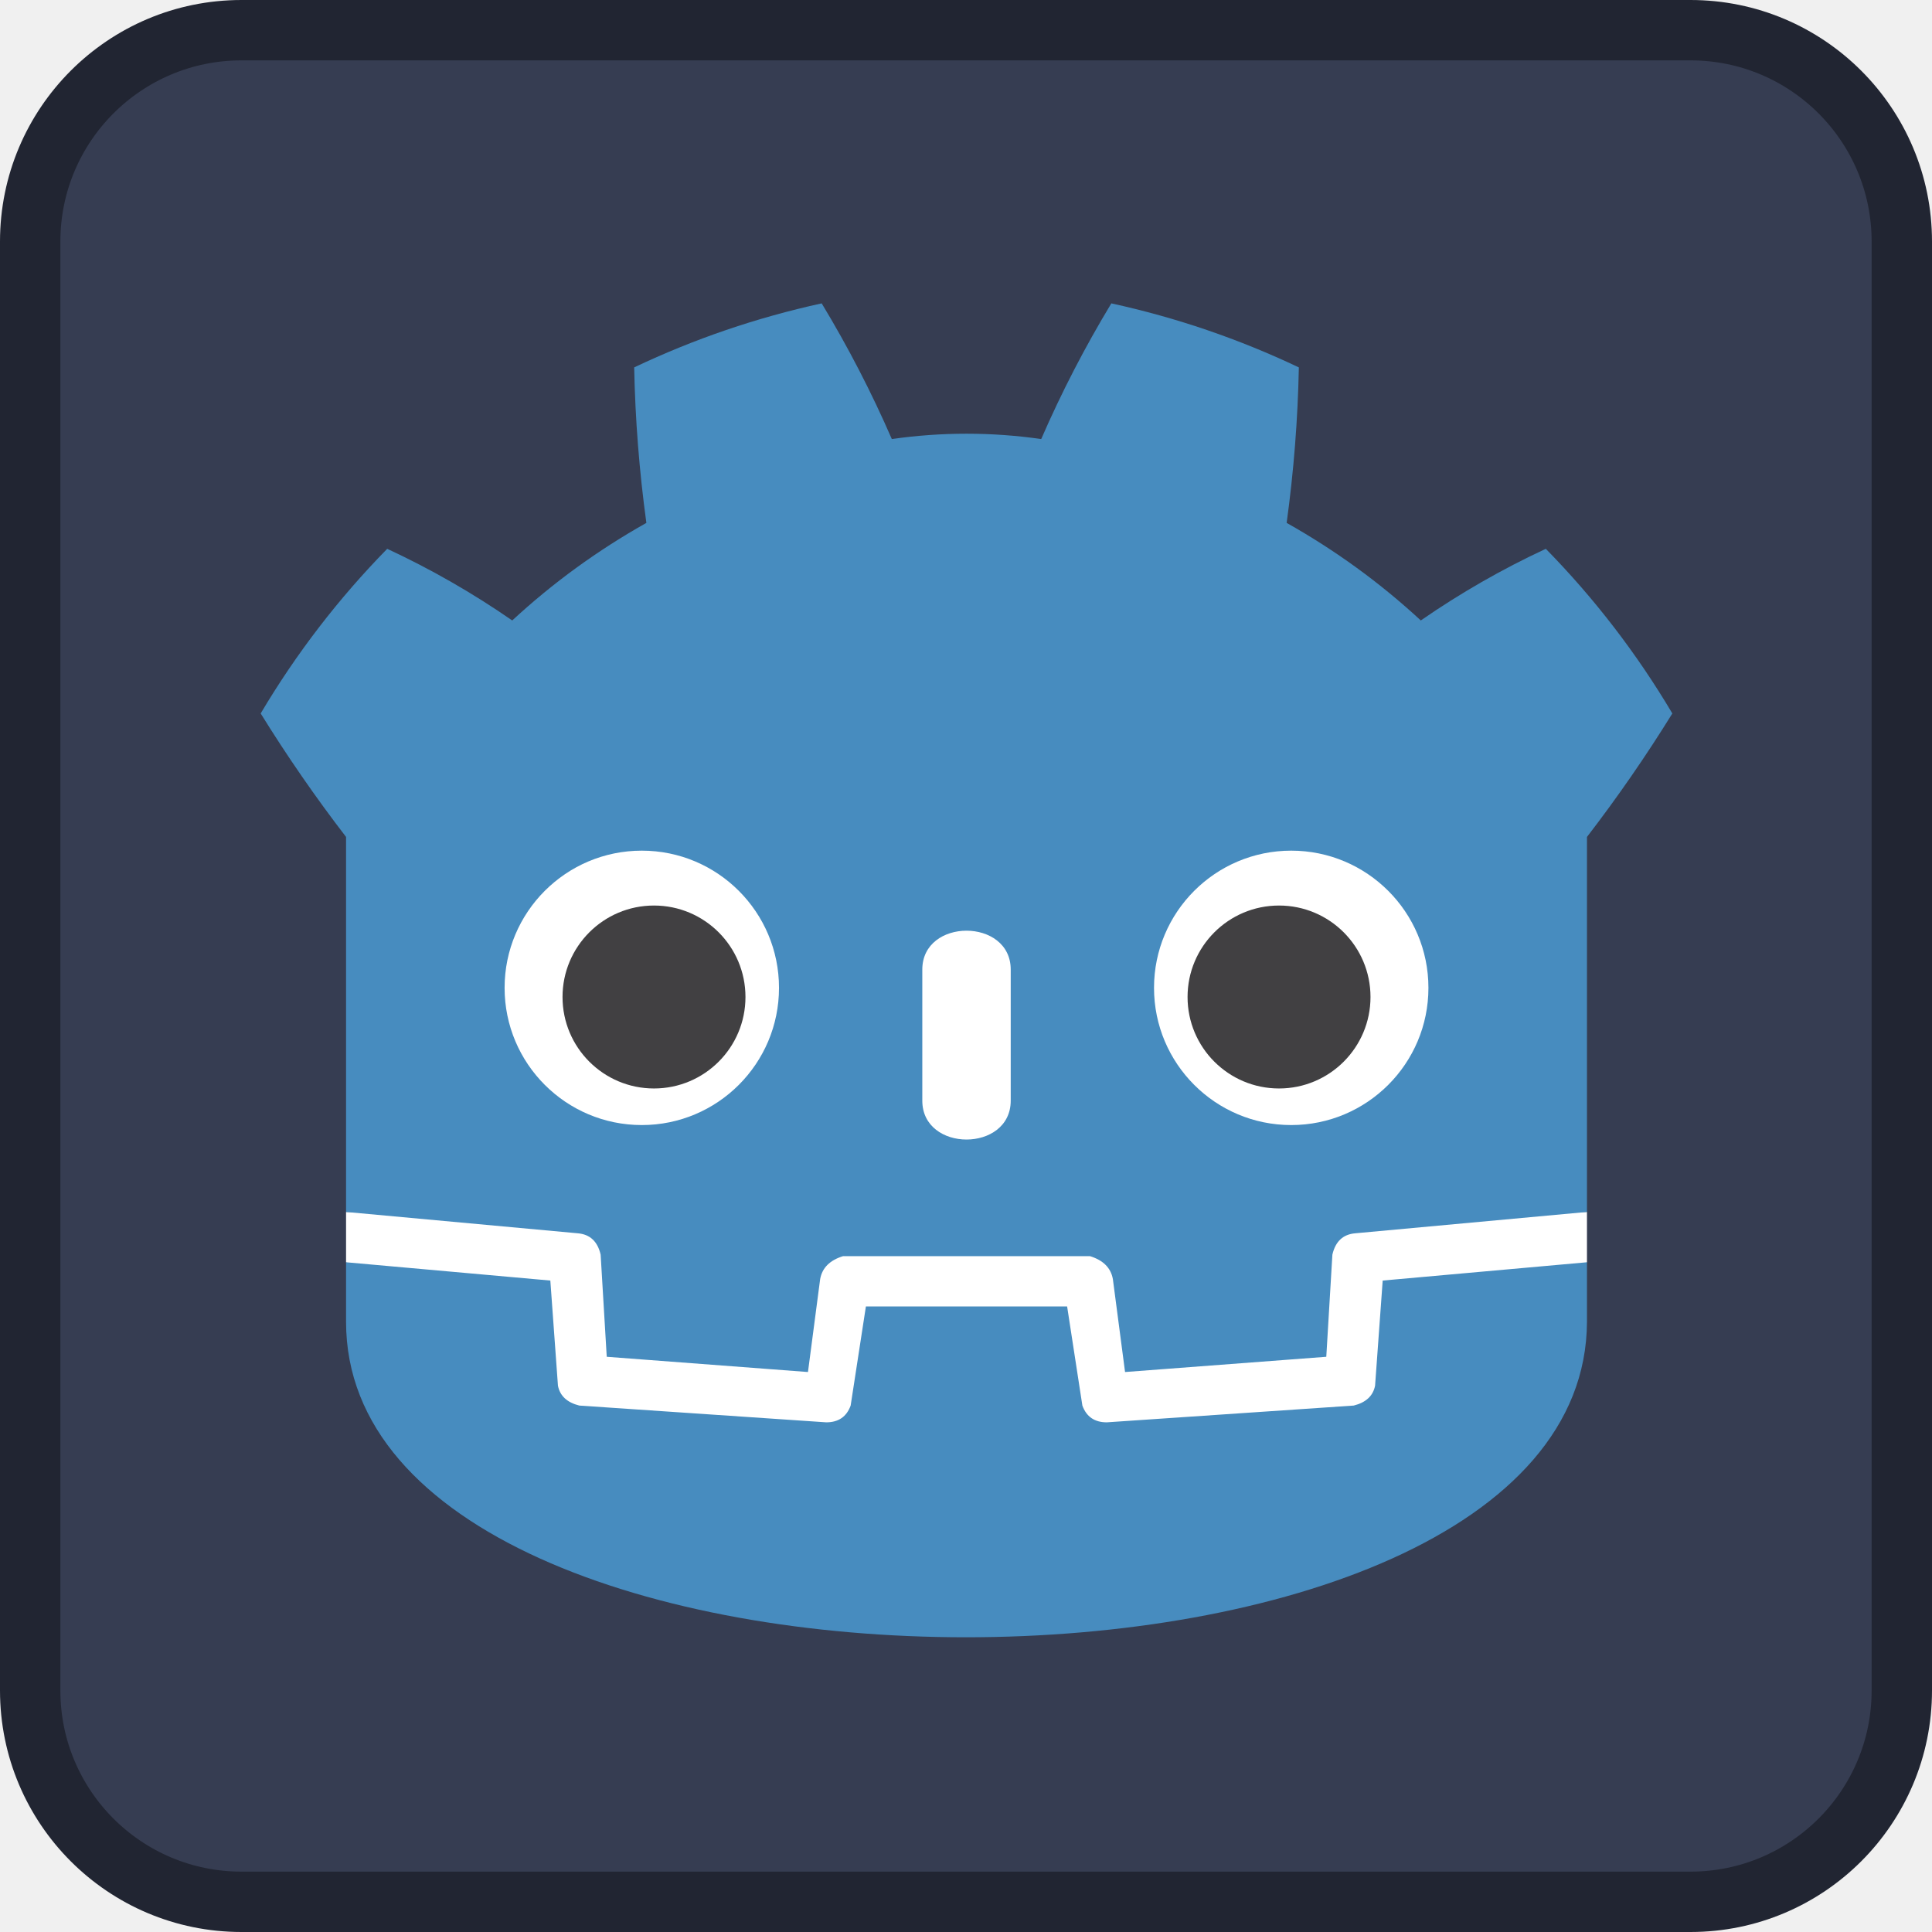
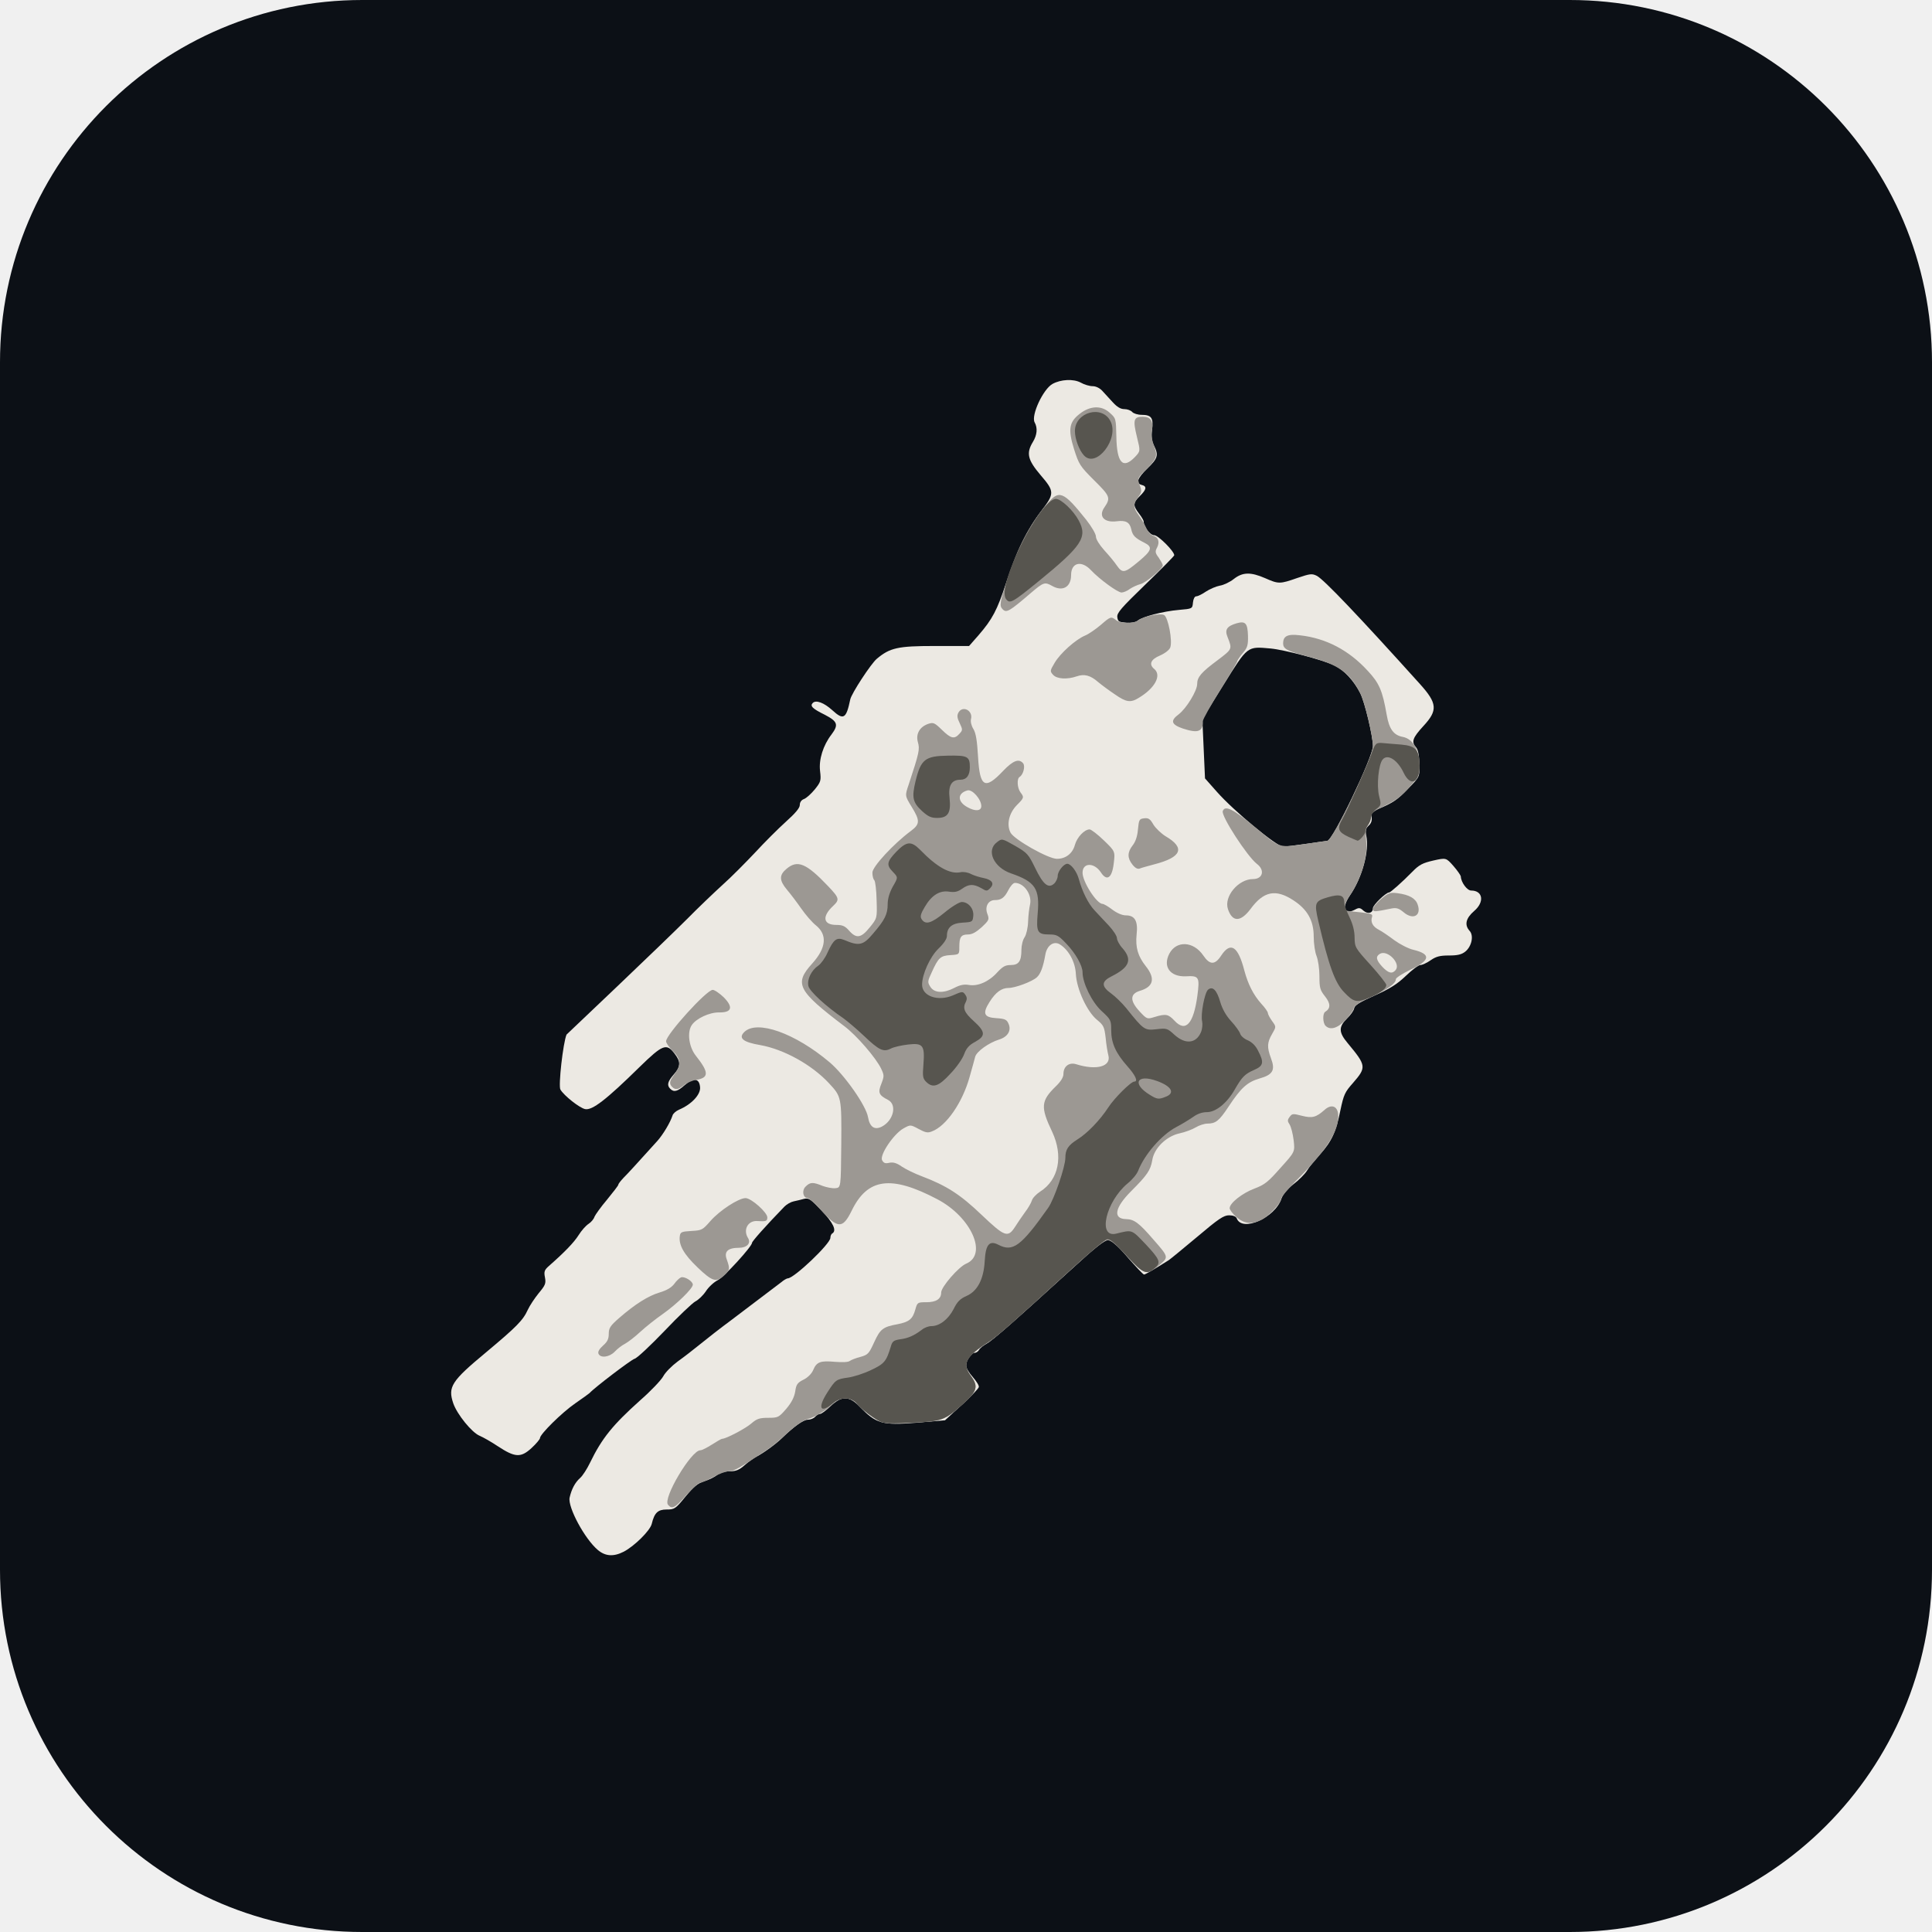
- <svg xmlns="http://www.w3.org/2000/svg" width="128" height="128">
-   <rect width="124" height="124" x="2" y="2" fill="#363d52" stroke="#212532" stroke-width="4" rx="14" />
-   <g fill="#fff" transform="translate(12.322 12.322)scale(.101)">
-     <path d="M105 673v33q407 354 814 0v-33z" />
-     <path fill="#478cbf" d="m105 673 152 14q12 1 15 14l4 67 132 10 8-61q2-11 15-15h162q13 4 15 15l8 61 132-10 4-67q3-13 15-14l152-14V427q30-39 56-81-35-59-83-108-43 20-82 47-40-37-88-64 7-51 8-102-59-28-123-42-26 43-46 89-49-7-98 0-20-46-46-89-64 14-123 42 1 51 8 102-48 27-88 64-39-27-82-47-48 49-83 108 26 42 56 81zm0 33v39c0 276 813 276 814 0v-39l-134 12-5 69q-2 10-14 13l-162 11q-12 0-16-11l-10-65H446l-10 65q-4 11-16 11l-162-11q-12-3-14-13l-5-69z" />
-     <path d="M483 600c0 34 58 34 58 0v-86c0-34-58-34-58 0z" />
-     <circle cx="725" cy="526" r="90" />
-     <circle cx="299" cy="526" r="90" />
-   </g>
-   <g fill="#414042" transform="translate(12.322 12.322)scale(.101)">
-     <circle cx="307" cy="532" r="60" />
-     <circle cx="717" cy="532" r="60" />
+ <svg xmlns="http://www.w3.org/2000/svg" width="512" height="512" viewBox="0 0 512 512">
+   <rect width="512" height="512" rx="96" fill="#0C1016" />
+   <g transform="translate(116.27 97.28) scale(0.50628)">
+     <path fill="#ECE9E3" fill-rule="evenodd" d="M83.3 619.2C76.4 613.4 67.5 596.8 68.5 591.8C69.5 587.4 71.3 583.9 74.0 581.5C75.3 580.4 77.6 576.8 79.2 573.5C85.4 560.7 91.1 553.7 105.5 540.8C111.0 536.0 116.4 530.3 117.5 528.3C118.6 526.2 122.0 522.8 125.1 520.5C128.2 518.3 133.5 514.2 136.8 511.5C140.1 508.8 147.5 503.0 153.2 498.8C166.5 488.7 175.8 481.7 179.2 479.1C180.6 477.9 182.2 477.0 182.7 477.0C186.0 477.0 205.0 458.9 205.0 455.8C205.0 454.9 205.4 453.8 206.0 453.5C208.4 452.0 206.6 448.1 200.5 441.6C194.7 435.5 193.7 434.8 191.2 435.4C189.7 435.8 187.3 436.4 185.8 436.7C184.3 437.0 182.2 438.2 181.0 439.4C171.3 449.4 164.0 457.6 164.0 458.4C164.0 460.3 149.4 476.3 146.0 478.0C144.0 479.0 141.2 481.6 139.8 483.8C138.4 485.9 135.9 488.3 134.3 489.1C132.8 489.9 125.5 496.8 118.2 504.5C110.8 512.2 103.8 518.8 102.5 519.1C100.7 519.6 81.4 534.3 79.0 537.0C78.7 537.3 75.3 539.8 71.5 542.4C64.4 547.3 53.0 558.6 53.0 560.6C53.0 561.2 51.0 563.6 48.5 565.9C42.9 571.0 39.9 570.8 30.8 564.8C27.5 562.6 23.3 560.2 21.4 559.4C17.3 557.7 9.6 548.2 7.6 542.4C4.7 533.8 6.6 530.8 24.8 515.7C40.7 502.4 44.1 499.0 46.6 493.5C47.6 491.3 50.2 487.4 52.3 484.8C55.8 480.6 56.2 479.7 55.6 476.5C55.0 473.5 55.3 472.6 57.7 470.5C66.0 463.2 70.8 458.2 73.2 454.4C74.7 452.0 77.0 449.4 78.4 448.5C79.8 447.6 81.2 445.9 81.5 444.8C81.9 443.8 84.8 439.7 88.1 435.8C91.3 431.9 94.0 428.4 94.0 428.0C94.0 427.5 95.3 425.9 96.8 424.3C99.3 421.8 103.2 417.5 114.5 405.0C117.5 401.6 121.2 395.4 122.4 391.7C122.7 390.7 124.2 389.4 125.8 388.7C132.4 385.9 137.1 380.8 136.8 377.0C136.4 372.2 133.4 371.8 128.7 375.9C125.0 379.2 123.1 379.7 121.2 377.8C119.3 375.9 119.8 374.0 123.0 370.3C126.7 366.2 126.8 363.7 123.4 359.3C119.2 353.8 117.2 354.6 105.1 366.4C87.6 383.6 80.3 389.2 76.6 388.4C73.7 387.8 65.6 381.4 63.7 378.2C62.5 376.4 65.1 353.6 66.9 349.4C67.0 349.3 78.8 338.1 93.2 324.4C107.6 310.7 124.1 294.8 129.9 289.0C135.6 283.2 144.1 275.1 148.6 271.0C153.2 266.9 160.8 259.2 165.7 254.0C170.5 248.8 177.7 241.6 181.7 238.0C186.7 233.5 189.0 230.8 189.0 229.2C189.0 227.8 189.8 226.6 191.2 226.1C192.5 225.6 195.0 223.3 196.9 221.0C200.0 217.1 200.2 216.5 199.6 211.4C198.9 205.4 201.2 198.0 205.6 192.3C209.4 187.2 208.8 185.5 202.1 182.0C195.6 178.8 194.2 177.4 195.8 175.8C197.5 174.1 201.7 175.7 206.0 179.6C211.9 185.0 213.3 184.1 215.4 174.0C216.0 170.9 226.3 155.2 229.3 152.7C236.2 146.9 240.4 146.0 259.5 146.0L277.6 146.0 L282.6 140.3C289.7 132.1 292.3 127.3 297.0 113.0C302.2 97.0 308.4 84.4 315.4 75.3C322.4 66.2 322.4 65.1 315.0 56.5C308.3 48.6 307.4 45.1 311.0 39.2C313.2 35.6 313.6 31.9 311.9 28.9C310.0 25.2 316.4 11.5 321.3 8.8C325.7 6.4 332.2 6.1 336.0 8.1C337.9 9.2 340.7 10.0 342.3 10.0C344.0 10.0 346.0 11.0 347.3 12.4C348.5 13.7 351.0 16.4 352.8 18.4C355.1 20.9 356.9 22.0 358.9 22.0C360.5 22.0 362.3 22.7 363.0 23.5C363.7 24.3 365.9 25.0 368.0 25.0C373.1 25.0 374.2 26.7 373.4 32.8C372.9 36.5 373.2 38.7 374.4 41.1C376.9 46.1 376.4 47.8 371.0 53.0C365.7 58.1 364.7 60.9 368.0 61.7C370.8 62.4 370.5 64.1 367.0 67.5C363.4 71.0 363.3 72.4 366.5 76.6C367.9 78.4 369.0 80.3 369.0 80.8C369.0 83.6 372.3 88.0 374.5 88.0C376.6 88.0 385.0 96.4 385.0 98.5C385.0 98.9 378.2 105.8 369.9 113.8C357.2 126.1 354.9 128.7 355.2 130.9C355.5 133.2 356.0 133.5 359.9 133.8C362.6 134.0 364.8 133.6 365.9 132.7C368.2 130.7 379.2 127.8 387.5 127.1C394.5 126.5 394.5 126.5 394.8 123.2C395.0 121.3 395.7 120.0 396.5 120.0C397.3 120.0 399.6 118.9 401.6 117.5C403.6 116.2 406.8 114.8 408.9 114.4C410.9 114.1 414.2 112.5 416.2 110.9C420.8 107.3 425.0 107.2 432.6 110.5C439.6 113.6 440.3 113.6 449.4 110.4C456.2 108.1 457.1 108.0 459.7 109.3C463.5 111.4 481.0 129.7 513.7 166.0C522.7 176.0 523.0 179.7 515.5 187.8C509.7 194.1 509.0 196.2 511.6 199.1C512.6 200.3 513.2 203.0 513.3 207.7C513.5 214.5 513.5 214.5 507.5 220.6C501.7 226.6 499.7 228.0 491.6 231.4C488.3 232.8 487.8 233.4 488.3 235.6C488.6 237.3 488.1 238.8 486.8 240.0C485.2 241.5 484.9 242.6 485.5 245.2C487.2 253.2 483.4 267.2 477.0 276.5C472.5 283.1 473.8 287.0 479.6 284.0C481.6 282.9 482.3 282.9 484.0 284.5C486.3 286.5 489.0 285.9 489.0 283.2C489.0 281.6 495.8 275.0 497.5 275.0C498.2 275.0 504.3 269.6 509.6 264.2C513.2 260.5 515.0 259.6 520.6 258.3C527.3 256.8 527.3 256.8 531.1 261.1C533.2 263.5 534.9 266.0 535.0 266.6C535.1 269.7 538.3 274.0 540.4 274.0C546.6 274.0 547.5 280.0 542.0 284.7C537.6 288.5 536.8 292.0 539.6 295.1C541.9 297.6 540.7 303.3 537.3 306.0C535.4 307.5 533.3 308.0 528.8 308.0C524.1 308.0 522.1 308.5 519.2 310.5C517.2 311.9 514.8 313.0 513.8 313.0C512.9 313.0 509.5 315.5 506.3 318.6C501.8 322.9 498.1 325.3 490.0 328.9C482.1 332.4 479.4 334.1 479.2 335.6C479.0 336.8 477.3 339.2 475.4 341.0C471.0 345.4 471.0 348.2 475.8 353.9C485.6 365.7 485.7 366.5 478.5 374.8C474.3 379.5 473.7 380.9 472.0 388.9C469.7 400.4 467.4 405.3 461.4 412.0C458.6 415.0 455.5 418.9 454.5 420.6C453.4 422.4 450.2 425.6 447.3 427.8C444.1 430.4 441.8 433.2 441.1 435.3C437.8 445.3 420.5 453.0 417.7 445.6C417.3 444.6 415.8 444.0 413.7 444.0C410.9 444.0 408.2 445.8 397.1 455.2C389.7 461.4 383.0 466.9 382.1 467.5C374.0 472.6 369.8 475.0 369.2 475.0C368.7 475.0 364.9 470.9 360.6 466.0C354.7 459.1 352.2 457.0 350.3 457.0C348.5 457.0 343.5 461.0 331.7 471.8C300.8 499.9 289.9 509.5 286.8 511.2C285.0 512.2 283.2 513.6 282.8 514.5C282.3 515.3 281.3 516.0 280.5 516.0C278.7 516.0 276.0 519.9 276.0 522.6C276.0 523.8 277.6 526.5 279.5 528.6C281.4 530.8 282.9 533.1 282.7 533.9C282.6 534.6 278.6 538.9 273.7 543.3L265.0 551.3 L249.7 552.6C232.3 554.0 228.9 553.1 220.4 544.2C214.8 538.4 210.9 538.4 205.0 544.0C202.7 546.2 200.3 548.0 199.5 548.0C198.8 548.0 197.7 548.7 197.0 549.5C196.3 550.3 194.6 551.0 193.2 551.0C190.9 551.0 186.1 554.4 179.8 560.5C176.4 563.8 170.2 568.3 166.4 570.3C164.8 571.1 161.9 573.2 160.0 574.9C157.3 577.3 155.5 578.0 152.4 578.0C149.8 578.0 147.3 578.7 145.8 579.9C144.4 581.0 141.4 582.5 139.0 583.2C135.7 584.2 133.5 586.0 129.2 591.2C123.9 597.7 123.4 598.0 119.3 598.0C114.7 598.0 112.9 599.7 111.5 605.5C110.7 609.0 102.4 617.2 96.8 620.1C91.5 622.8 87.2 622.5 83.3 619.2Z M454.5 249.5C460.0 248.7 464.8 248.0 465.1 248.0C468.0 247.9 489.0 204.1 489.0 198.4C489.0 193.3 484.7 175.3 482.4 170.8C479.1 164.2 473.8 158.5 468.7 156.1C462.8 153.3 442.8 148.0 435.4 147.3C423.1 146.2 423.6 145.8 410.9 166.1L399.7 184.1 L400.4 199.7L401.1 215.3 L407.3 222.3C416.2 232.4 438.7 251.0 441.9 251.0C443.3 251.0 449.0 250.3 454.5 249.5Z" />
+     <path fill="#9C9893" fill-rule="evenodd" d="M120.0 595.5C117.2 592.1 132.2 567.0 136.9 567.0C137.8 567.0 140.5 565.6 143.0 564.0C145.5 562.4 147.9 561.0 148.3 561.0C150.4 561.0 160.8 555.5 163.7 552.9C166.5 550.5 167.9 550.0 172.5 550.0C177.6 550.0 178.0 549.8 181.9 545.3C184.7 542.0 186.1 539.2 186.6 536.2C187.1 532.5 187.8 531.6 191.0 530.0C193.2 528.9 195.2 526.9 196.0 525.0C197.8 520.7 199.8 520.0 207.4 520.7C211.4 521.0 214.4 520.9 215.2 520.2C215.9 519.7 218.4 518.7 220.8 518.1C224.7 517.0 225.2 516.4 227.9 510.5C231.1 503.5 232.5 502.4 240.2 501.0C246.3 499.8 248.1 498.3 249.5 493.2C250.5 489.6 250.7 489.5 255.2 489.5C260.4 489.5 263.0 487.8 263.0 484.4C263.0 481.5 272.1 471.0 276.1 469.3C287.5 464.5 278.7 444.9 261.0 435.6C236.7 422.8 224.4 424.5 216.1 441.7C211.4 451.2 208.9 451.1 199.8 441.0C196.8 437.7 193.8 435.0 193.2 435.0C190.7 435.0 189.9 431.1 192.0 429.0C194.4 426.6 195.8 426.5 200.9 428.6C203.1 429.4 206.1 430.0 207.7 429.8C210.5 429.5 210.5 429.5 210.7 407.1C210.9 382.1 210.8 381.9 204.3 374.9C195.2 365.1 180.6 357.1 168.3 354.9C159.4 353.4 156.7 351.3 159.9 348.1C166.5 341.5 186.5 348.6 204.6 363.9C212.4 370.5 223.7 386.6 224.7 392.6C225.6 397.8 228.1 399.5 231.9 397.6C238.1 394.4 240.0 386.1 235.2 383.6C230.3 381.1 229.8 379.8 231.7 375.1C233.2 371.2 233.2 370.7 231.6 367.3C228.9 361.6 218.7 349.8 212.3 345.0C187.8 326.4 185.9 322.8 195.5 312.2C202.9 304.0 203.5 297.1 197.4 292.2C195.5 290.7 192.1 286.8 189.8 283.5C187.5 280.2 184.1 275.7 182.3 273.6C178.2 268.7 178.1 265.9 182.1 262.6C187.8 257.8 192.4 259.7 203.8 271.7C209.8 278.0 209.9 278.8 206.4 282.1C200.5 287.6 201.2 292.0 208.1 292.0C211.4 292.0 212.7 292.6 214.8 295.0C218.6 299.3 221.1 298.9 225.6 293.3C229.5 288.5 229.5 288.5 229.2 279.0C229.1 273.8 228.5 269.1 228.0 268.6C227.4 268.0 227.0 266.3 227.0 264.6C227.0 261.5 238.1 249.5 247.3 242.7C251.9 239.2 252.0 237.4 247.5 230.1C244.0 224.4 244.0 224.4 246.0 218.5C251.5 201.8 251.9 200.1 250.8 196.3C249.6 192.0 251.8 188.2 256.4 186.7C258.9 185.9 259.6 186.2 263.4 189.9C268.1 194.5 269.9 194.9 272.5 192.0C274.3 190.1 274.3 189.8 272.7 186.4C271.4 183.8 271.2 182.4 272.0 180.9C274.2 176.9 279.8 179.8 278.6 184.3C278.3 185.6 278.8 187.8 279.9 189.5C281.2 191.7 281.8 195.6 282.3 204.0C283.2 220.0 285.9 221.5 295.5 211.3C300.7 205.9 303.7 204.8 305.9 207.4C307.1 208.9 306.0 213.3 304.1 214.5C302.5 215.4 302.8 220.3 304.5 222.6C306.5 225.2 306.4 225.5 302.6 229.3C298.5 233.5 297.1 239.4 299.3 243.7C301.2 247.3 319.0 257.4 323.6 257.4C328.2 257.4 331.8 254.6 333.0 250.1C334.1 246.1 338.0 242.0 340.7 242.0C341.5 242.0 344.9 244.6 348.2 247.8C354.1 253.5 354.1 253.5 353.3 260.0C352.4 267.5 349.7 269.3 346.6 264.5C343.1 259.2 337.0 259.3 337.0 264.7C337.0 269.4 344.4 281.0 347.5 281.0C348.1 281.0 350.4 282.3 352.6 284.0C355.0 285.8 357.7 287.0 359.7 287.0C364.4 287.0 366.1 290.0 365.3 297.0C364.6 303.8 366.0 308.4 370.1 313.6C375.2 320.0 374.2 324.4 367.0 326.5C361.8 328.1 361.7 331.7 366.8 337.2C370.7 341.4 370.8 341.4 374.7 340.2C380.6 338.4 381.9 338.7 385.1 342.1C390.9 348.4 395.1 343.9 397.1 329.1C398.4 319.2 398.0 318.5 391.0 318.9C382.9 319.2 378.9 313.9 382.4 307.1C386.1 300.0 395.1 300.5 400.2 308.0C403.6 313.0 406.3 313.1 409.6 308.0C414.5 300.6 418.4 303.1 421.7 315.9C423.6 323.0 426.4 328.6 430.6 333.3C432.5 335.3 434.0 337.5 434.0 338.1C434.0 338.7 435.0 340.6 436.2 342.3C438.4 345.3 438.4 345.3 436.2 349.1C433.6 353.6 433.5 356.0 435.6 361.7C438.0 368.0 436.7 370.4 429.6 372.4C423.2 374.3 420.0 377.2 413.5 387.0C408.5 394.6 406.7 396.0 402.3 396.0C400.8 396.0 398.0 396.9 396.2 398.0C394.4 399.1 390.6 400.5 387.8 401.1C380.9 402.6 374.5 408.8 373.5 415.1C372.6 420.4 370.9 422.9 362.5 431.3C353.8 440.0 352.7 445.9 359.9 446.0C364.0 446.1 366.6 448.0 374.0 456.6C382.1 465.8 382.1 465.9 377.4 469.9C370.5 475.5 369.5 475.3 360.5 465.6C354.8 459.5 351.8 457.0 350.1 457.0C348.5 457.0 342.9 461.4 332.1 471.3C300.1 500.6 292.4 507.4 287.5 510.5C275.8 518.0 273.9 521.8 278.5 528.0C282.6 533.6 281.9 536.0 274.5 542.7C264.6 551.5 263.6 551.8 247.0 552.6C232.5 553.2 232.5 553.2 227.0 549.5C224.0 547.5 220.5 544.5 219.2 542.9C216.1 539.1 210.0 538.8 206.7 542.3C203.8 545.5 196.9 549.7 193.3 550.6C190.4 551.3 185.7 554.8 179.0 561.1C176.9 563.0 173.4 565.8 171.3 567.1C157.0 576.6 154.4 578.0 151.8 578.0C150.3 578.0 146.6 579.4 143.7 581.0C140.7 582.6 137.7 584.0 136.8 584.0C136.0 584.0 132.8 586.9 129.6 590.5C123.6 597.3 122.1 598.0 120.0 595.5Z M83.6 516.4C83.2 515.4 84.1 513.9 86.0 512.2C88.3 510.2 89.0 508.7 89.0 506.0C89.0 503.0 89.8 501.8 94.5 497.7C102.8 490.5 109.6 486.2 115.6 484.4C119.3 483.3 121.7 481.9 123.2 480.0C124.3 478.4 126.0 476.8 126.8 476.5C128.6 475.8 133.0 478.5 133.0 480.3C133.0 482.3 124.8 490.3 117.5 495.5C113.6 498.2 108.2 502.5 105.4 505.1C102.7 507.6 99.1 510.4 97.4 511.3C95.8 512.1 93.4 514.0 92.1 515.4C89.3 518.3 84.6 518.9 83.6 516.4Z M135.4 471.2C128.3 464.4 125.5 459.5 126.2 454.8C126.5 452.8 127.1 452.5 132.2 452.2C137.7 451.9 138.1 451.7 142.2 447.0C147.1 441.4 157.0 435.0 160.6 435.0C163.6 435.0 172.0 442.5 172.0 445.1C172.0 447.1 171.3 447.3 166.7 447.0C161.8 446.7 159.2 451.6 161.9 455.9C163.6 458.6 161.3 461.0 157.2 461.0C151.3 461.0 149.2 463.0 150.8 467.2C152.5 472.0 152.4 472.8 149.4 475.5C145.3 479.3 143.2 478.7 135.4 471.2Z M301.7 450.0C302.9 448.1 305.2 444.7 306.8 442.5C308.5 440.3 310.1 437.5 310.5 436.2C310.8 435.0 312.8 432.9 314.8 431.6C324.6 425.4 327.0 412.9 321.1 400.3C314.9 387.3 315.2 384.1 323.0 376.5C325.7 373.9 327.0 371.7 327.0 370.0C327.0 366.0 330.0 363.8 333.6 364.9C344.4 368.3 352.1 366.1 350.5 360.2C350.1 358.7 349.4 354.6 349.1 351.1C348.4 345.3 348.0 344.5 344.6 341.7C339.4 337.5 333.9 325.6 333.5 317.7C333.2 311.5 329.9 305.3 325.3 302.3C322.0 300.1 318.3 302.7 317.5 307.7C316.4 314.0 315.0 317.7 313.1 319.4C310.6 321.7 301.7 325.0 298.2 325.0C294.6 325.0 291.5 327.3 288.4 332.2C284.5 338.3 285.3 340.4 291.8 340.8C296.3 341.1 297.3 341.5 298.2 343.6C299.9 347.2 297.9 350.6 293.3 352.0C287.9 353.7 281.6 358.2 280.8 361.0C280.5 362.4 279.1 367.1 277.9 371.5C274.2 384.9 265.7 397.3 258.1 400.1C256.0 401.0 254.7 400.7 251.2 398.8C246.9 396.5 246.9 396.5 243.3 398.5C238.2 401.3 230.6 412.5 232.1 415.2C232.9 416.7 233.8 417.0 235.9 416.5C237.9 416.1 239.7 416.6 242.4 418.5C244.5 419.9 249.2 422.2 252.7 423.5C265.9 428.5 273.0 433.1 284.2 443.8C296.3 455.3 297.9 455.9 301.7 450.0Z M417.5 444.9C415.6 443.2 414.0 441.1 414.0 440.3C414.0 437.6 420.6 432.4 427.0 430.0C432.3 428.0 434.1 426.6 440.6 419.2C448.2 410.8 448.2 410.8 447.5 404.7C447.1 401.3 446.1 397.6 445.4 396.5C444.2 394.7 444.2 394.1 445.4 392.5C446.7 390.7 447.2 390.7 451.8 391.9C457.3 393.3 459.3 392.7 463.7 388.8C467.1 385.7 470.4 386.7 470.8 391.1C471.5 399.5 464.9 409.9 448.2 426.5C444.3 430.5 441.0 434.4 441.0 435.2C441.0 437.5 434.4 444.6 430.6 446.4C425.4 448.9 421.6 448.4 417.5 444.9Z M122.2 376.8C120.5 375.1 120.7 373.8 123.5 370.0C127.0 365.3 126.7 362.1 122.5 358.0C120.6 356.1 119.0 353.8 119.0 352.9C119.0 349.4 140.2 326.0 143.4 326.0C144.4 326.0 147.0 327.8 149.2 329.9C154.3 335.1 153.4 337.9 146.8 337.8C141.7 337.7 134.7 341.0 132.4 344.5C129.9 348.3 131.0 356.0 134.6 360.5C141.5 369.2 141.5 372.0 134.8 373.1C132.8 373.4 130.0 374.6 128.5 375.8C125.4 378.3 123.9 378.5 122.2 376.8Z M464.2 344.8C462.7 343.3 462.6 338.4 464.0 337.5C466.9 335.7 466.9 333.2 464.0 329.5C461.3 326.1 461.0 325.0 461.0 318.8C461.0 315.0 460.3 310.4 459.5 308.3C458.7 306.4 458.0 301.8 458.0 298.1C458.0 289.8 454.8 284.0 447.5 279.2C438.1 273.0 431.8 274.3 424.9 283.7C419.7 290.6 415.4 290.6 413.1 283.7C410.9 277.1 418.6 268.0 426.2 268.0C431.4 268.0 432.6 263.3 428.2 260.0C423.2 256.1 409.4 234.9 410.4 232.4C411.6 229.2 415.8 231.3 427.5 241.0C440.8 252.1 439.4 251.7 454.5 249.5C460.0 248.7 464.8 248.0 465.1 248.0C468.0 247.9 489.0 204.1 489.0 198.4C489.0 193.3 484.7 175.3 482.4 170.8C476.9 160.0 471.1 155.8 455.4 151.6C444.0 148.6 442.0 147.6 442.0 144.6C442.0 140.8 444.3 139.6 450.8 140.4C464.4 141.9 476.4 148.2 486.2 158.9C492.3 165.4 494.0 169.3 496.2 182.0C497.5 189.5 499.8 192.7 504.7 193.6C509.8 194.6 513.1 200.1 513.3 207.8C513.5 213.6 513.3 213.8 508.1 219.9C504.0 224.6 501.1 226.8 495.4 229.5C489.4 232.4 488.0 233.5 488.0 235.3C488.0 236.5 487.3 238.6 486.4 239.8C485.2 241.5 485.0 243.5 485.5 248.8C486.3 256.5 482.6 268.3 476.9 276.6C473.8 281.2 473.4 284.3 476.0 284.7C476.8 284.8 480.1 285.2 483.3 285.5C488.3 286.1 489.0 286.4 488.5 287.9C487.7 290.6 488.9 292.9 492.2 294.6C493.8 295.4 497.4 297.9 500.2 300.0C503.1 302.1 507.5 304.4 510.1 305.0C519.6 307.3 519.1 310.5 508.5 315.5C504.4 317.5 501.0 319.7 501.0 320.4C501.0 322.7 496.7 325.7 487.8 329.8C482.1 332.4 479.0 334.4 479.0 335.5C479.0 336.3 477.1 339.1 474.9 341.5C470.6 346.1 466.7 347.3 464.2 344.8Z M270.0 324.9C272.9 323.4 275.0 323.0 277.4 323.4C282.1 324.3 288.0 321.7 292.3 316.9C295.2 313.8 296.5 313.0 299.4 313.0C303.6 313.0 305.0 311.0 305.0 305.0C305.0 302.8 305.7 299.8 306.7 298.4C307.6 297.0 308.4 293.5 308.5 290.2C308.6 287.1 309.1 283.1 309.5 281.4C310.7 276.2 306.4 270.0 301.6 270.0C300.7 270.0 299.2 271.7 298.1 273.9C296.1 277.8 294.4 279.0 291.1 279.0C287.7 279.0 285.8 282.3 287.1 286.0C288.3 289.2 288.1 289.5 284.2 293.2C281.3 295.8 279.2 297.0 277.1 297.0C273.4 297.0 272.5 298.3 272.5 303.5C272.5 307.5 272.5 307.5 267.9 307.8C262.6 308.1 261.5 309.2 258.1 316.7C255.8 321.6 255.8 322.0 257.4 324.5C259.5 327.7 264.3 327.9 270.0 324.9Z M500.9 315.6C503.7 312.2 496.7 304.9 492.7 307.1C490.3 308.5 490.6 310.3 493.9 313.9C497.1 317.3 499.1 317.8 500.9 315.6Z M505.1 285.4C502.6 283.3 501.3 282.9 498.7 283.4C489.9 285.2 489.0 285.3 489.0 283.7C489.0 282.8 490.9 280.5 493.2 278.5C497.1 275.2 497.9 274.9 501.9 275.4C508.0 276.2 511.3 278.1 512.4 281.3C514.5 287.1 510.1 289.6 505.1 285.4Z M363.1 260.4C360.4 257.0 360.4 254.0 363.2 250.4C364.7 248.5 365.7 245.7 366.0 242.0C366.5 236.9 366.7 236.5 369.2 236.2C371.5 235.9 372.4 236.5 374.1 239.5C375.3 241.4 378.2 244.2 380.5 245.6C390.9 251.7 388.9 256.6 374.5 260.3C371.2 261.2 367.8 262.1 366.9 262.5C365.8 262.9 364.5 262.2 363.1 260.4Z M284.0 229.8C284.0 226.2 279.2 220.8 276.7 221.6C271.4 223.1 271.4 227.5 276.8 230.4C280.9 232.7 284.0 232.4 284.0 229.8Z M389.5 189.2C383.4 187.1 382.8 185.1 387.4 181.7C391.4 178.6 397.0 169.4 397.0 165.9C397.0 162.3 399.1 159.8 407.6 153.5C415.5 147.5 415.4 147.7 412.9 141.3C411.3 137.4 412.6 135.6 417.7 134.1C422.3 132.8 423.4 134.1 423.6 140.7C423.7 145.7 423.3 146.9 420.8 149.8C419.3 151.6 418.0 153.5 418.0 154.0C418.0 154.4 414.0 161.3 409.0 169.2C404.1 177.1 400.0 184.3 400.0 185.3C400.0 190.9 397.5 191.8 389.5 189.2Z M353.9 171.3C350.9 169.3 347.0 166.4 345.2 164.9C341.1 161.3 337.9 160.5 333.9 161.9C328.9 163.6 323.6 163.3 321.6 161.1C319.9 159.2 319.9 159.0 322.4 154.8C325.3 149.8 333.5 142.5 338.4 140.5C340.3 139.7 343.9 137.2 346.5 135.0C351.7 130.5 351.9 130.4 354.6 132.5C357.0 134.3 363.9 134.4 366.3 132.5C369.2 130.4 377.6 128.7 379.7 129.8C381.8 131.0 384.2 143.3 382.9 146.8C382.4 148.1 380.2 149.8 377.5 151.0C372.7 153.0 371.6 155.6 374.5 158.0C378.5 161.3 375.0 168.0 366.5 173.1C362.2 175.8 359.9 175.5 353.9 171.3Z M295.2 126.8C293.4 125.0 293.7 123.4 297.4 111.7C303.3 93.8 308.7 83.3 318.3 71.8C324.7 64.0 326.9 64.9 338.9 79.9C341.8 83.6 344.0 87.4 344.0 88.7C344.0 90.1 345.8 93.0 348.3 95.8C350.7 98.4 353.7 102.0 354.9 103.8C357.9 108.1 359.0 107.9 366.3 101.8C373.3 96.0 373.9 94.2 369.3 91.9C364.5 89.5 363.2 88.2 362.5 84.9C361.7 81.2 359.6 80.1 355.0 80.7C348.3 81.6 345.2 78.1 348.4 73.5C351.8 68.5 351.5 67.6 343.1 59.3C335.6 51.8 335.1 51.0 332.5 42.8C329.3 32.5 330.0 28.7 335.6 24.4C341.0 20.2 346.9 20.0 351.1 23.8C354.5 26.8 354.5 26.9 354.7 36.3C354.9 50.2 358.1 53.7 364.5 47.0C367.3 44.0 367.3 44.0 365.5 36.7C363.3 27.7 363.7 26.0 368.4 26.0C372.7 26.0 374.2 28.2 373.3 33.4C372.9 35.7 373.4 38.6 374.5 41.5C376.4 46.7 376.0 48.0 369.3 54.6C365.8 58.1 365.7 58.4 366.9 61.7C368.1 64.9 368.0 65.5 366.1 68.1C363.4 71.7 363.5 73.6 366.3 77.4C367.6 79.1 369.4 82.1 370.3 84.1C371.2 86.1 372.9 88.0 374.0 88.3C376.7 89.0 377.5 91.6 376.0 94.5C374.9 96.5 375.0 97.3 376.9 99.8C378.0 101.5 379.0 103.2 379.0 103.8C379.0 105.5 370.2 112.9 367.3 113.6C365.8 114.0 363.3 115.1 361.8 116.1C360.4 117.2 358.4 118.0 357.4 118.0C355.4 118.0 345.9 111.1 341.4 106.3C336.4 101.0 331.0 102.3 331.0 108.9C331.0 115.2 326.5 117.7 321.0 114.5C317.2 112.4 316.6 112.6 310.0 118.2C298.7 127.9 297.2 128.8 295.2 126.8Z" />
+     <path fill="#57554F" fill-rule="evenodd" d="M227.0 549.5C224.0 547.5 220.5 544.5 219.2 542.9C216.1 539.0 210.5 538.9 206.2 542.5C199.6 548.0 198.2 544.8 203.5 536.6C207.7 530.1 208.0 529.8 214.5 528.9C217.2 528.5 222.6 526.8 226.3 525.0C233.3 521.7 234.3 520.5 236.7 512.5C237.4 510.0 238.2 509.4 241.5 508.9C245.7 508.4 248.9 506.9 252.9 503.9C254.2 502.8 256.4 502.0 257.9 502.0C262.1 502.0 266.7 498.5 269.5 493.1C271.4 489.2 272.9 487.7 276.3 486.2C282.0 483.7 285.3 477.4 285.8 467.8C286.3 459.3 288.2 457.0 292.9 459.4C300.5 463.4 304.8 460.2 319.0 440.1C322.1 435.8 328.0 418.5 328.0 414.0C328.0 409.6 329.4 407.4 334.3 404.3C339.6 401.0 346.2 394.1 350.5 387.5C353.6 382.7 362.3 374.0 364.1 374.0C366.2 374.0 364.7 370.7 360.4 365.9C354.4 359.1 352.0 353.9 352.0 347.1C352.0 341.9 351.8 341.5 346.9 337.0C341.9 332.4 337.0 322.4 337.0 316.8C337.0 313.3 333.3 306.8 328.5 301.8C324.4 297.5 323.5 297.0 319.6 297.0C313.4 297.0 312.7 295.7 313.5 286.2C314.7 273.0 312.3 269.4 299.5 265.0C290.5 261.9 286.4 253.0 292.2 248.7C294.8 246.7 294.8 246.7 301.7 250.6C308.1 254.3 308.7 255.0 312.2 262.2C316.4 270.9 319.1 273.1 322.1 270.4C323.1 269.5 324.0 267.6 324.0 266.3C324.0 264.0 327.1 260.0 329.0 260.0C330.9 260.0 333.9 263.9 335.0 267.8C336.8 274.5 340.0 280.9 343.3 284.4C345.1 286.3 348.4 289.9 350.8 292.4C353.1 294.9 355.0 297.8 355.0 298.9C355.0 300.0 356.3 302.5 358.0 304.3C363.1 310.2 361.6 314.2 352.2 318.9C346.8 321.6 346.7 324.1 352.0 327.9C354.1 329.4 357.7 332.9 359.9 335.6C369.0 347.0 369.5 347.3 375.7 346.6C381.0 346.0 381.4 346.1 385.1 349.5C390.8 354.7 396.5 354.1 399.0 348.1C399.7 346.4 399.9 343.9 399.6 342.5C398.7 339.0 400.9 327.4 402.7 325.9C405.1 323.9 407.3 326.1 409.1 332.4C410.2 336.1 412.2 339.6 414.8 342.4C417.0 344.8 419.1 347.7 419.5 348.9C419.8 350.1 421.7 351.7 423.5 352.4C425.7 353.4 427.6 355.2 428.9 357.9C432.1 364.0 431.7 365.8 426.8 367.9C422.0 370.0 420.5 371.5 416.7 378.1C412.7 385.2 406.8 390.0 402.1 390.0C399.6 390.0 397.1 390.9 394.9 392.5C393.0 393.8 389.0 396.3 385.9 397.9C378.4 401.9 369.5 412.0 366.1 420.7C365.4 422.5 362.9 425.5 360.6 427.3C349.2 436.8 344.7 456.0 354.6 453.6C363.2 451.5 362.5 451.3 370.0 459.1C377.3 466.9 378.1 468.7 375.2 471.3C370.6 475.5 368.8 474.8 360.0 465.1C353.2 457.7 351.2 456.1 349.6 456.6C348.4 457.0 340.5 463.7 332.0 471.4C299.8 500.8 292.4 507.4 287.5 510.5C275.8 518.0 273.9 521.8 278.5 528.0C282.6 533.6 281.9 536.0 274.5 542.7C264.6 551.5 263.6 551.8 247.0 552.6C232.5 553.2 232.5 553.2 227.0 549.5Z M380.4 382.0C385.6 380.1 383.7 376.5 376.0 373.7C365.3 369.8 362.7 375.2 372.3 381.0C376.0 383.3 376.9 383.4 380.4 382.0Z M255.1 374.1C253.4 372.4 253.2 371.2 253.7 365.2C254.5 355.0 253.5 353.7 245.7 354.6C242.3 355.0 238.2 355.9 236.7 356.7C232.8 358.7 230.6 357.7 222.6 350.1C218.7 346.4 213.9 342.4 212.0 341.0C202.6 334.6 194.1 326.7 193.5 324.0C192.7 320.5 195.1 315.7 198.7 313.3C200.1 312.3 202.3 309.3 203.5 306.5C206.7 299.5 208.3 298.3 212.3 299.9C220.0 303.2 222.2 302.7 227.3 296.6C233.5 289.4 235.0 286.4 235.0 281.1C235.0 278.3 235.9 275.2 237.7 271.9C240.5 267.1 240.5 267.1 237.6 264.1C234.2 260.6 234.6 258.8 239.6 253.6C244.9 248.2 247.3 248.0 251.9 252.6C260.8 261.8 267.7 265.6 273.2 264.4C274.7 264.1 277.1 264.5 278.7 265.4C280.3 266.2 283.3 267.1 285.4 267.5C289.7 268.4 291.0 270.4 288.6 272.8C287.0 274.4 286.7 274.4 283.9 272.7C279.9 270.5 277.5 270.5 273.9 273.1C271.6 274.7 270.1 275.0 267.2 274.6C262.3 273.8 258.0 276.4 254.4 282.6C252.3 286.1 251.9 287.6 252.7 288.9C254.7 292.1 257.7 291.3 264.7 285.6C268.4 282.5 272.5 280.0 273.8 280.0C277.2 280.0 280.2 283.5 279.8 287.3C279.5 290.4 279.3 290.5 274.3 290.8C268.6 291.1 266.0 293.3 266.0 297.8C266.0 299.3 264.4 301.7 261.6 304.4C257.2 308.6 253.0 317.8 253.0 323.3C253.0 329.3 261.3 332.2 269.1 328.9C274.1 326.7 274.3 326.7 275.6 328.5C276.5 329.7 276.6 330.8 276.0 332.1C274.1 335.5 275.0 337.8 280.0 342.3C286.2 347.9 286.4 350.1 280.8 353.2C277.6 354.9 276.2 356.5 275.0 359.7C274.2 362.0 271.0 366.6 267.8 369.9C261.7 376.6 258.6 377.6 255.1 374.1Z M473.9 327.2C469.1 322.3 465.9 313.4 460.4 289.9C458.2 280.4 458.6 279.5 465.5 277.5C471.7 275.7 474.0 276.4 474.0 280.3C474.0 281.4 475.2 284.8 476.7 287.9C478.5 291.6 479.4 295.2 479.4 298.7C479.5 303.7 479.7 304.1 487.8 313.0C492.3 318.0 496.0 322.7 496.0 323.4C496.0 325.3 493.2 327.5 487.6 329.9C480.6 332.9 479.0 332.6 473.9 327.2Z M476.2 245.9C470.7 243.3 470.1 241.6 473.0 236.6C475.4 232.4 486.3 208.0 488.2 202.5C490.2 196.9 490.6 196.5 494.1 196.8C496.0 197.0 500.3 197.3 503.8 197.6C511.5 198.3 513.2 200.3 513.4 208.5C513.5 217.6 508.7 219.9 505.1 212.4C501.9 205.6 496.7 202.3 494.1 205.4C491.9 208.0 490.9 219.0 492.2 224.4C493.4 229.1 493.4 229.3 490.7 231.4C489.2 232.6 488.0 234.5 488.0 235.6C488.0 236.7 487.3 238.5 486.5 239.6C485.7 240.6 485.0 242.2 485.0 243.1C485.0 244.5 481.9 248.1 480.9 247.9C480.7 247.9 478.6 246.9 476.2 245.9Z M253.1 232.5C248.1 227.9 247.5 225.4 249.6 216.7C252.4 205.3 254.6 203.6 266.4 203.4C276.9 203.2 278.0 203.8 278.0 209.5C278.0 213.7 276.3 216.0 273.1 216.0C268.4 216.0 266.6 219.0 267.4 225.7C268.2 233.3 266.6 236.0 260.9 236.0C257.8 236.0 256.2 235.3 253.1 232.5Z M297.0 121.5C291.7 115.2 314.7 69.0 323.1 69.0C325.8 69.0 332.3 75.2 335.0 80.3C339.7 89.1 336.8 93.5 313.9 112.2C300.1 123.4 299.0 124.0 297.0 121.5Z M337.7 46.2C335.2 43.5 333.0 37.5 333.0 33.5C333.0 23.6 347.2 19.6 351.6 28.3C356.4 37.4 344.1 53.3 337.7 46.2Z" />
  </g>
</svg>
